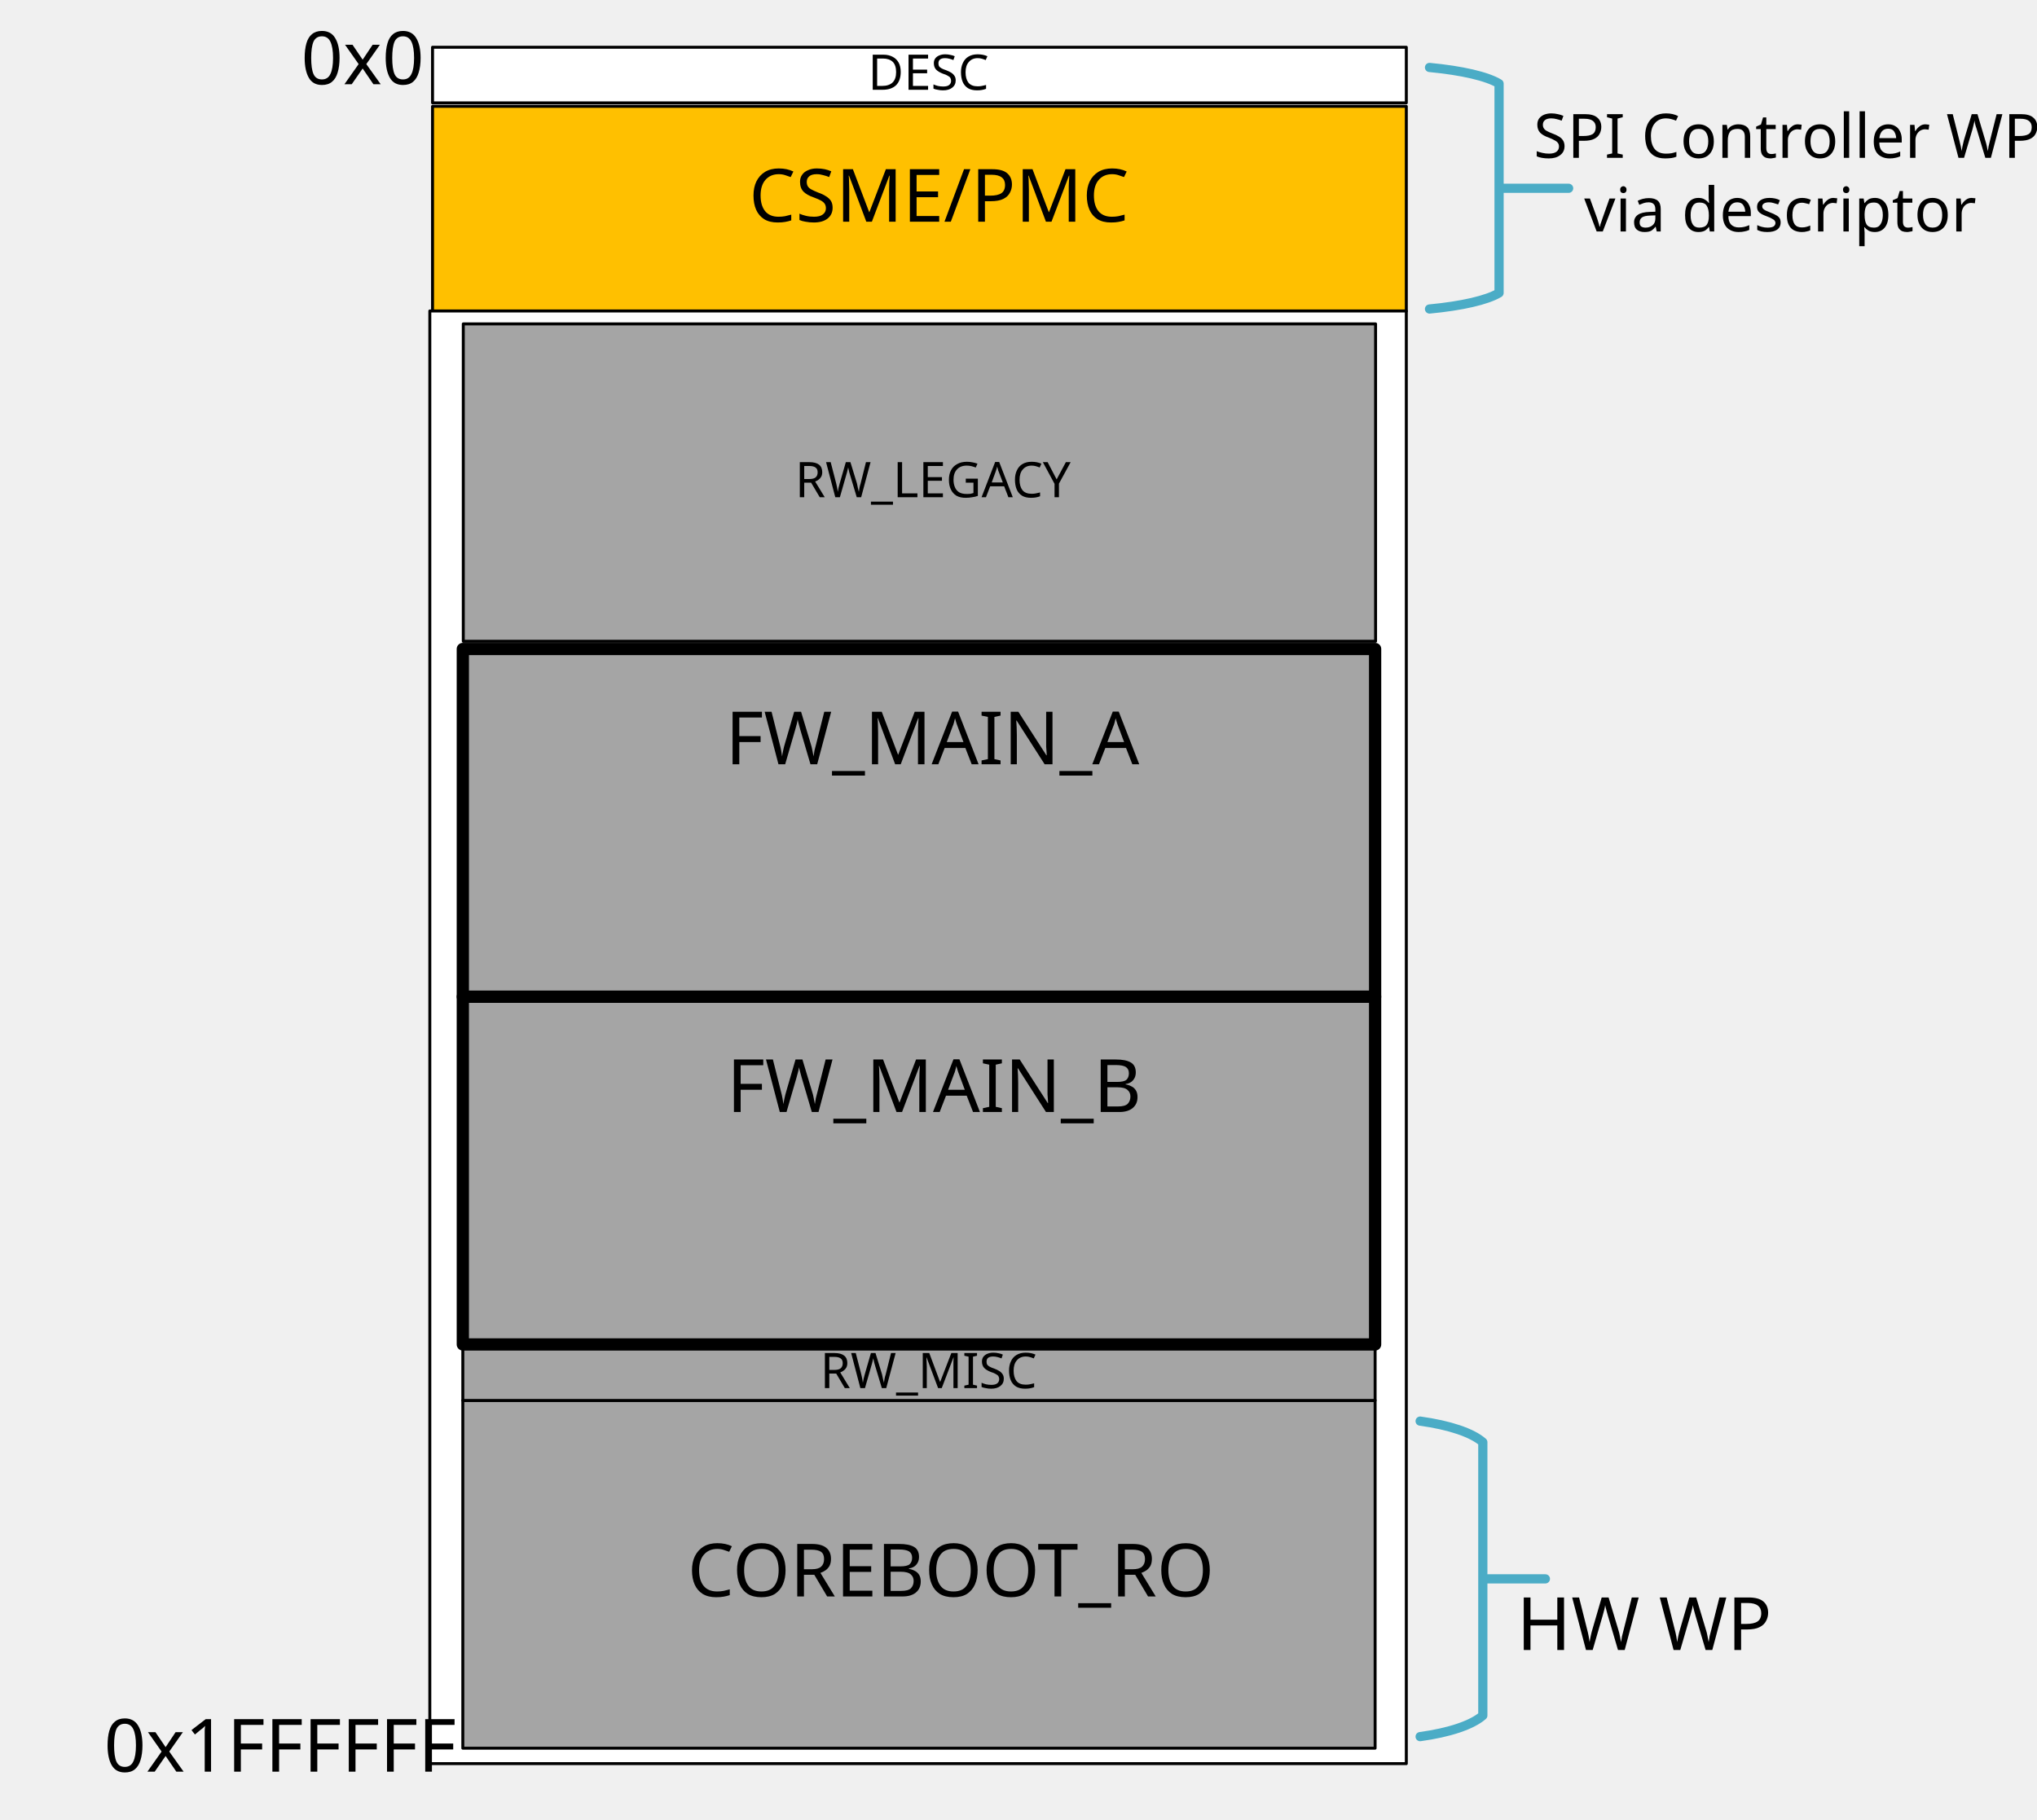
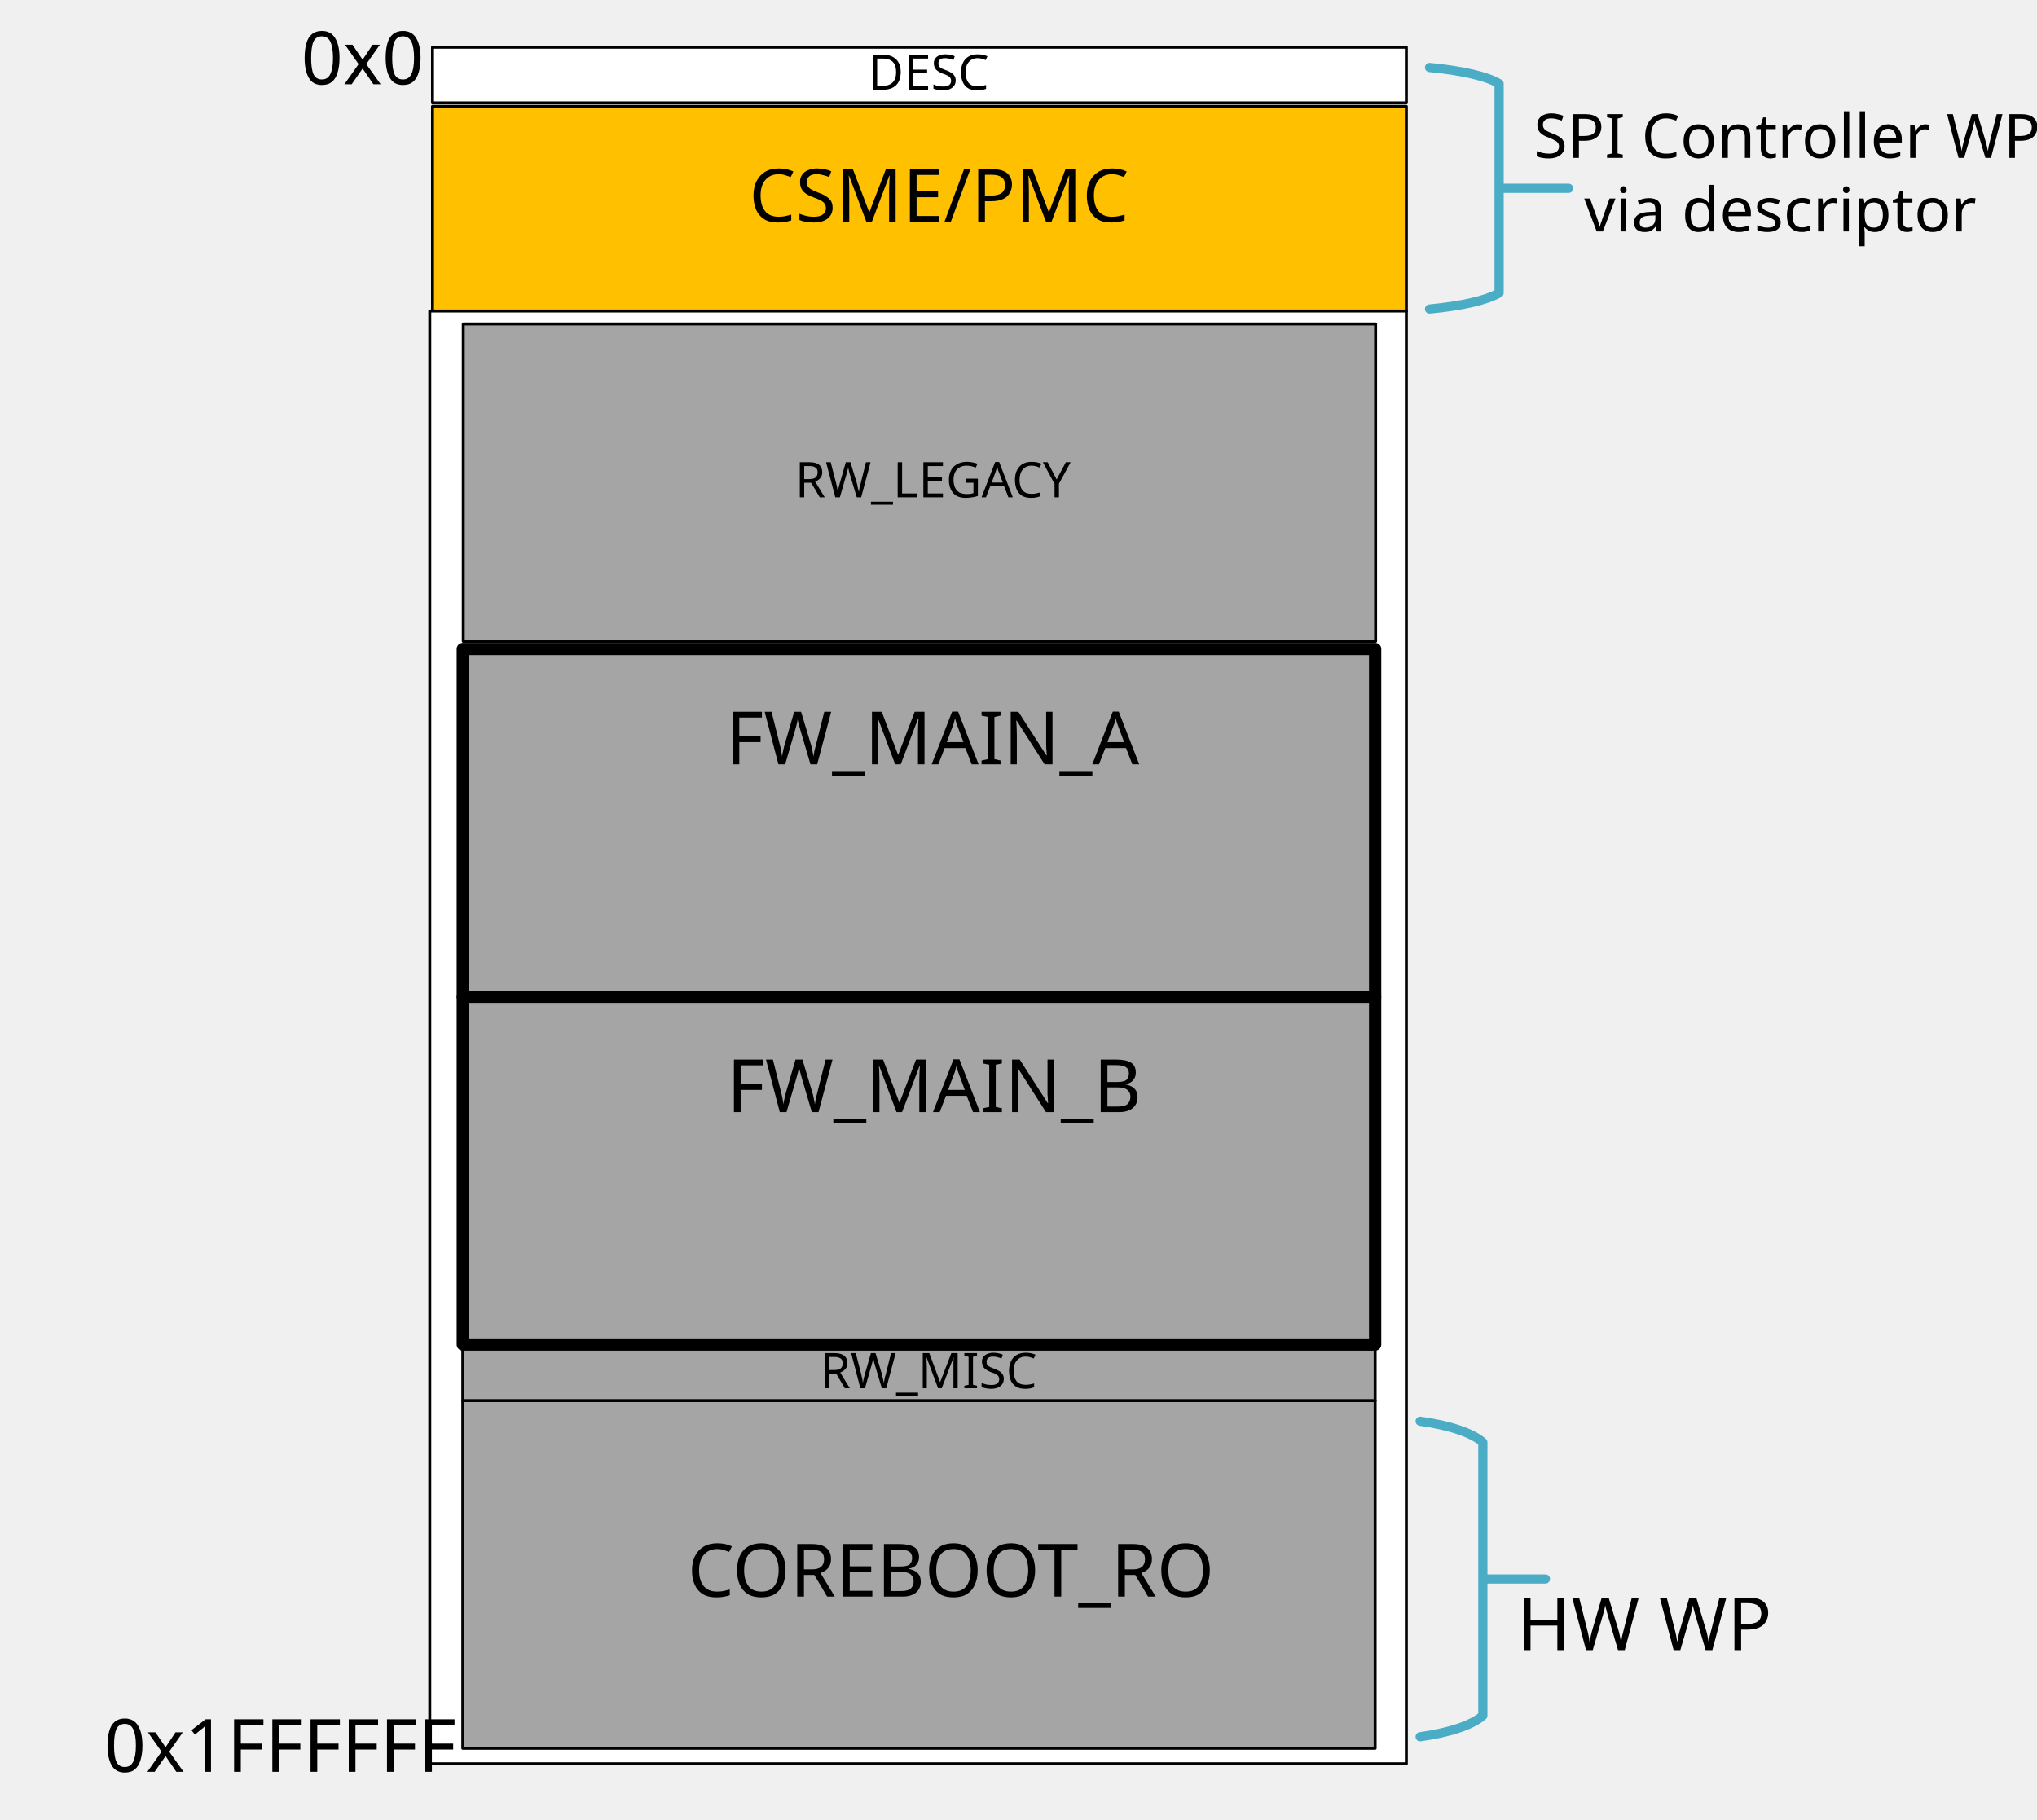
- <svg xmlns="http://www.w3.org/2000/svg" width="2.306in" height="2.06in" viewBox="0 0 166.017 148.318" xml:space="preserve" color-interpolation-filters="sRGB" class="st11">
-   <style type="text/css">
- 	
- 		.st1 {fill:#ffffff;stroke:#000000;stroke-linecap:round;stroke-linejoin:round;stroke-width:0.24}
- 		.st2 {fill:#000000;font-family:Calibri;font-size:0.333em}
- 		.st3 {fill:#ffc000;stroke:#000000;stroke-linecap:round;stroke-linejoin:round;stroke-width:0.24}
- 		.st4 {fill:#000000;font-family:Calibri;font-size:0.5em}
- 		.st5 {fill:#a5a5a5;stroke:#000000;stroke-linecap:round;stroke-linejoin:round;stroke-width:0.24}
- 		.st6 {fill:#a5a5a5;stroke:#000000;stroke-linecap:round;stroke-linejoin:round;stroke-width:1}
- 		.st7 {fill:none;stroke:none;stroke-linecap:round;stroke-linejoin:round;stroke-width:0.75}
- 		.st8 {stroke:#4bacc6;stroke-linecap:round;stroke-linejoin:round;stroke-width:0.75}
- 		.st9 {fill:#000000;font-family:Calibri;font-size:0.417em}
- 		.st10 {font-size:1em}
- 		.st11 {fill:none;fill-rule:evenodd;font-size:12px;overflow:visible;stroke-linecap:square;stroke-miterlimit:3}
- 	
- 	</style>
+ <svg xmlns="http://www.w3.org/2000/svg" width="221.357" height="197.758" class="st11" color-interpolation-filters="sRGB" viewBox="0 0 166.017 148.318" xml:space="preserve">
+   <style type="text/css">.st1{fill:#fff;stroke:#000;stroke-linecap:round;stroke-linejoin:round;stroke-width:.24}.st2{fill:#000;font-family:Calibri;font-size:.333em}.st3{fill:#ffc000;stroke:#000;stroke-linecap:round;stroke-linejoin:round;stroke-width:.24}.st4{fill:#000;font-family:Calibri;font-size:.5em}.st5{fill:#a5a5a5;stroke:#000;stroke-width:.24}.st5,.st6,.st7,.st8{stroke-linecap:round;stroke-linejoin:round}.st6{fill:#a5a5a5;stroke:#000;stroke-width:1}.st7,.st8{stroke-width:.75}.st7{fill:none;stroke:none}.st8{stroke:#4bacc6}.st9{fill:#000;font-family:Calibri;font-size:.417em}.st10{font-size:1em}.st11{fill:none;fill-rule:evenodd;font-size:12px;overflow:visible;stroke-linecap:square;stroke-miterlimit:3}</style>
  <g>
    <g id="shape87-1" transform="translate(35.2486,-139.932)">
-       <rect x="0" y="143.783" width="79.37" height="4.535" class="st1" />
+       <rect width="79.37" height="4.535" x="0" y="143.783" class="st1" />
      <text x="35.49" y="147.25" class="st2">DESC</text>
    </g>
    <g id="shape88-4" transform="translate(35.2486,-122.945)">
-       <rect x="0" y="131.615" width="79.37" height="16.703" class="st3" />
+       <rect width="79.37" height="16.703" x="0" y="131.615" class="st3" />
      <text x="25.8" y="141.02" class="st4">CSME/PMC</text>
    </g>
    <g id="shape89-7" transform="translate(35.0263,-4.54823)">
-       <rect x="0" y="29.897" width="79.592" height="118.421" class="st1" />
+       <rect width="79.592" height="118.421" x="0" y="29.897" class="st1" />
    </g>
    <g id="shape90-9" transform="translate(37.7169,-5.80807)">
-       <rect x="0" y="119.972" width="74.358" height="28.346" class="st5" />
+       <rect width="74.358" height="28.346" x="0" y="119.972" class="st5" />
      <text x="18.32" y="135.95" class="st4">COREBOOT_RO</text>
    </g>
    <g id="shape91-12" transform="translate(37.7169,-34.1545)">
-       <rect x="0" y="143.907" width="74.358" height="4.411" class="st5" />
+       <rect width="74.358" height="4.411" x="0" y="143.907" class="st5" />
      <text x="29.12" y="147.31" class="st2">RW_MISC</text>
    </g>
    <g id="shape92-15" transform="translate(37.7169,-38.7215)">
-       <rect x="0" y="119.972" width="74.358" height="28.346" class="st6" />
+       <rect width="74.358" height="28.346" x="0" y="119.972" class="st6" />
      <text x="21.52" y="129.37" class="st4">FW_MAIN_B</text>
    </g>
    <g id="shape93-18" transform="translate(37.7169,-67.0679)">
-       <rect x="0" y="119.972" width="74.358" height="28.346" class="st6" />
+       <rect width="74.358" height="28.346" x="0" y="119.972" class="st6" />
      <text x="21.41" y="129.37" class="st4">FW_MAIN_A</text>
    </g>
    <g id="shape94-21" transform="translate(0.375,-0.375)">
-       <rect x="0" y="137.688" width="41.401" height="10.63" class="st7" />
+       <rect width="41.401" height="10.63" x="0" y="137.688" class="st7" />
      <text x="8.09" y="144.8" class="st4">0x1FFFFFF</text>
    </g>
    <g id="shape95-24" transform="translate(18.2407,-138.564)">
-       <rect x="0" y="138.939" width="21.26" height="9.379" class="st7" />
+       <rect width="21.26" height="9.379" x="0" y="138.939" class="st7" />
      <text x="6.29" y="145.43" class="st4">0x0</text>
    </g>
    <g id="shape106-27" transform="translate(37.7546,-96.0443)">
-       <rect x="0" y="122.448" width="74.358" height="25.871" class="st5" />
+       <rect width="74.358" height="25.871" x="0" y="122.448" class="st5" />
      <text x="27.04" y="136.58" class="st2">RW_LEGACY</text>
    </g>
    <g id="shape113-30" transform="translate(115.744,-6.75295)">
-       <path d="M-0 148.32 A9.423 2.966 -180 0 0 5.11 146.6 L5.11 135.46 L10.21 135.46 L5.11 135.46 L5.11 124.32 A9.423        2.966 -180 0 0 0 122.6" class="st8" />
+       <path d="M-0 148.32 A9.423 2.966 -180 0 0 5.11 146.6 L5.11 135.46 L10.21 135.46 L5.11 135.46 L5.11 124.32 A9.423 2.966 -180 0 0 0 122.6" class="st8" />
    </g>
    <g id="shape96-33" transform="translate(117.453,-10.2963)">
-       <rect x="0" y="137.688" width="31.181" height="10.63" class="st7" />
+       <rect width="31.181" height="10.63" x="0" y="137.688" class="st7" />
      <text x="6.16" y="144.8" class="st4">HW WP</text>
    </g>
    <g id="shape115-36" transform="translate(116.508,-123.131)">
-       <path d="M0 148.32 A10.461 2.27 -180 0 0 5.67 147.01 L5.67 138.48 L11.34 138.48 L5.67 138.48 L5.67 129.95 A10.461        2.27 -180 0 0 0 128.63" class="st8" />
+       <path d="M0 148.32 A10.461 2.27 -180 0 0 5.67 147.01 L5.67 138.48 L11.34 138.48 L5.67 138.48 L5.67 129.95 A10.461 2.27 -180 0 0 0 128.63" class="st8" />
    </g>
    <g id="shape97-39" transform="translate(120.288,-122.265)">
-       <rect x="0" y="124.932" width="45.354" height="23.386" class="st7" />
-       <text x="4.71" y="135.13" class="st9">SPI Controller WP <tspan x="8.83" dy="1.2em" class="st10">via descriptor</tspan>
+       <rect width="45.354" height="23.386" x="0" y="124.932" class="st7" />
+       <text x="4.71" y="135.13" class="st9">SPI Controller WP <tspan x="8.83" class="st10" dy="1.2em">via descriptor</tspan>
      </text>
    </g>
  </g>
</svg>
